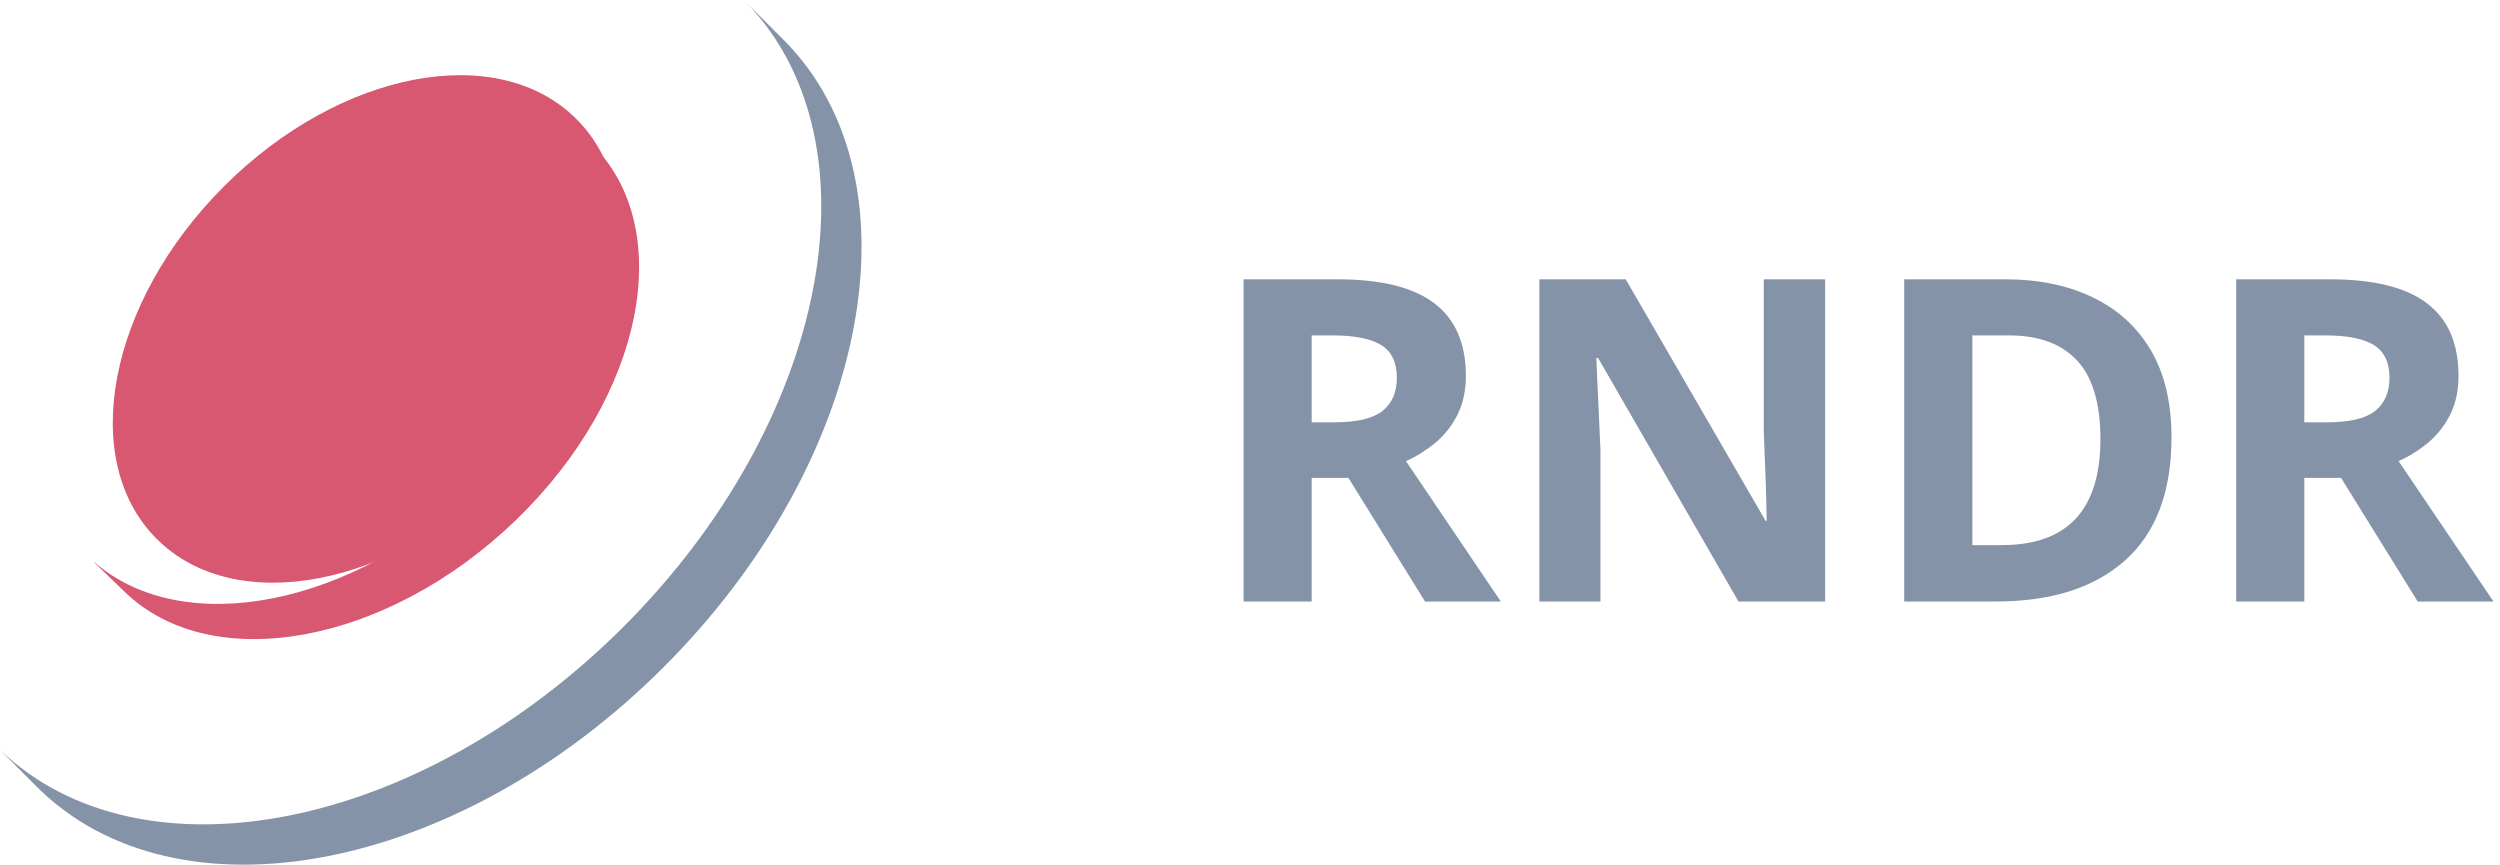
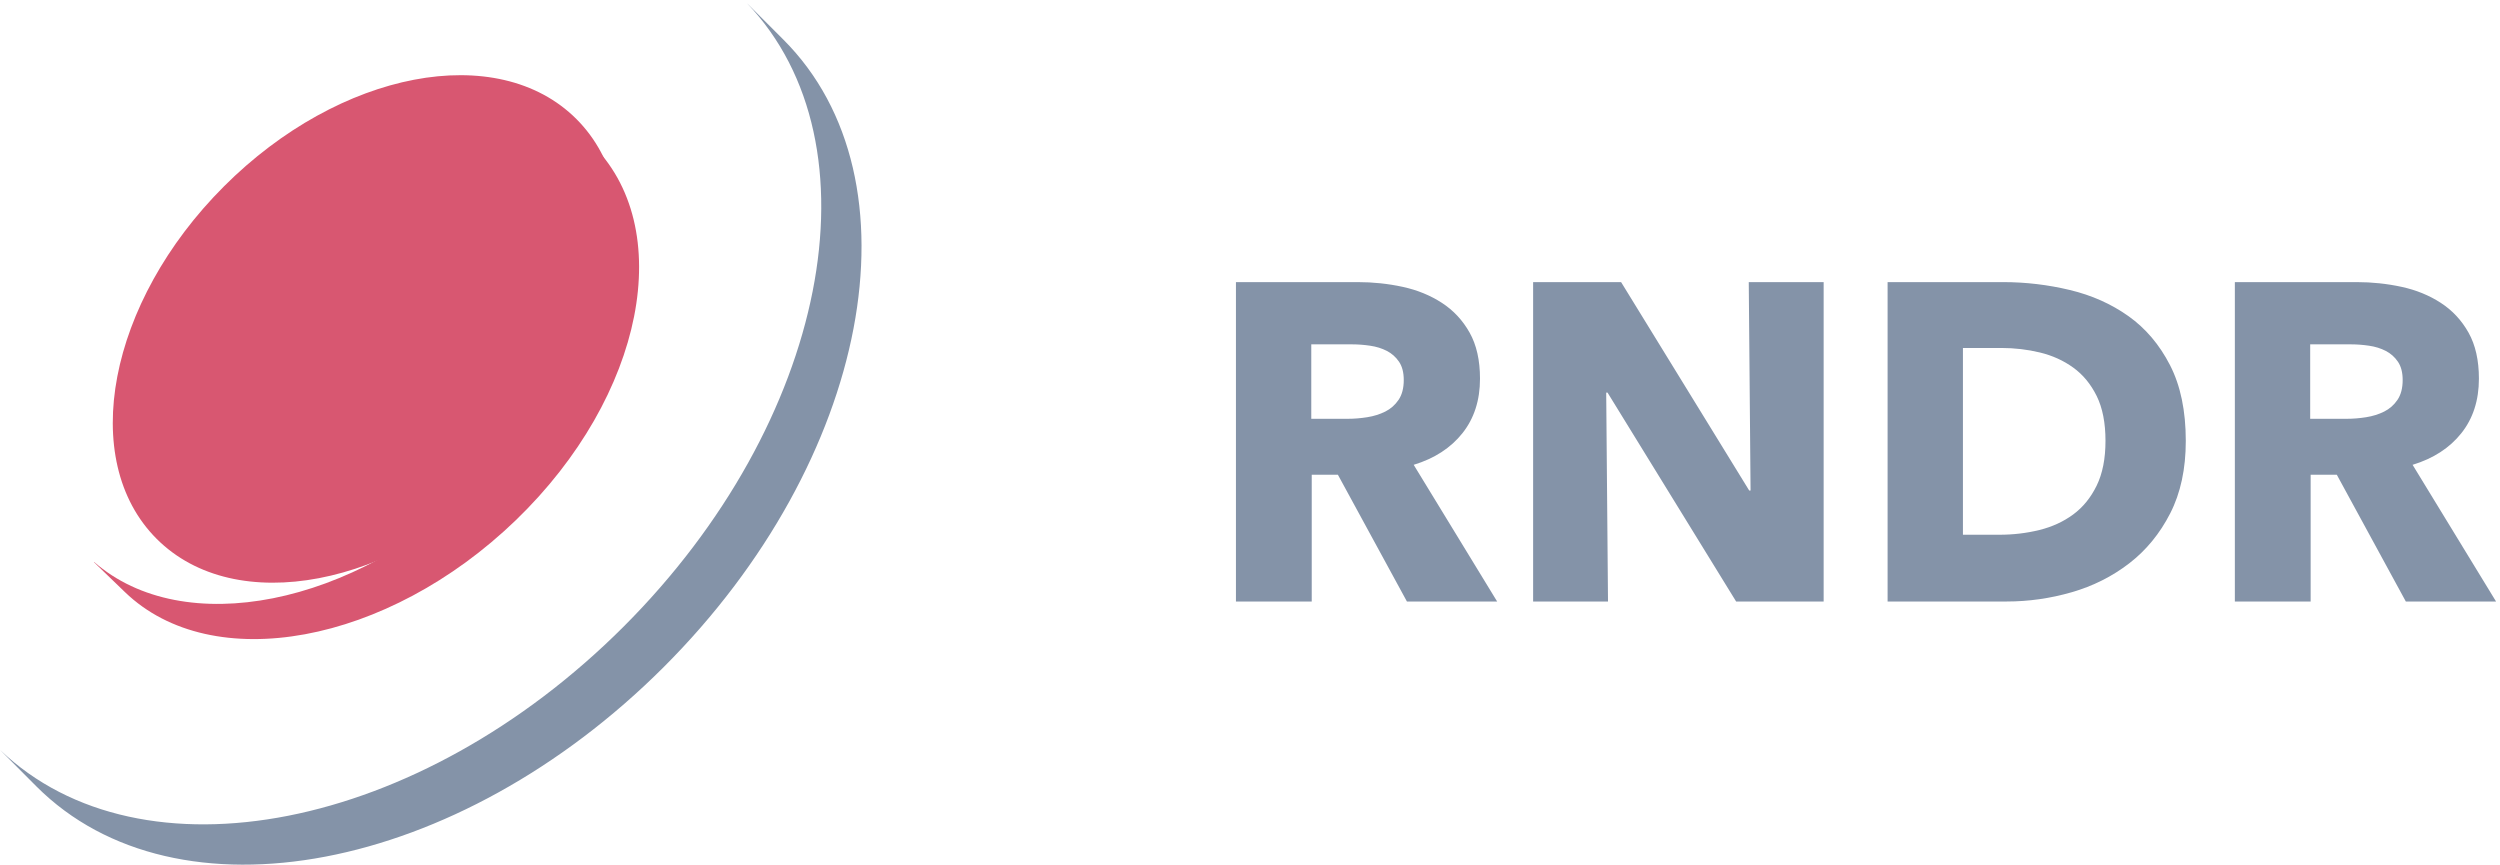
<svg xmlns="http://www.w3.org/2000/svg" width="133" height="46" viewBox="0 0 133 46">
  <g fill="none" fill-rule="evenodd">
-     <text fill="#8493A8" font-family="AvenirNext-Bold, Avenir Next" font-size="24" font-weight="bold" letter-spacing="-.102">
-       <tspan x="64" y="32">RNDR</tspan>
-     </text>
+     <path fill="#8493A8" d="M74.848,32 L71.176,25.256 L69.784,25.256 L69.784,32 L65.752,32 L65.752,15.008 L72.232,15.008 C73.048,15.008 73.844,15.092 74.62,15.26 C75.396,15.428 76.092,15.712 76.708,16.112 C77.324,16.512 77.816,17.04 78.184,17.696 C78.552,18.352 78.736,19.168 78.736,20.144 C78.736,21.296 78.424,22.264 77.8,23.048 C77.176,23.832 76.312,24.392 75.208,24.728 L79.648,32 L74.848,32 Z M74.68,20.216 C74.68,19.816 74.596,19.492 74.428,19.244 C74.26,18.996 74.044,18.804 73.78,18.668 C73.516,18.532 73.22,18.44 72.892,18.392 C72.564,18.344 72.248,18.32 71.944,18.32 L69.76,18.32 L69.76,22.28 L71.704,22.28 C72.04,22.28 72.384,22.252 72.736,22.196 C73.088,22.14 73.408,22.04 73.696,21.896 C73.984,21.752 74.22,21.544 74.404,21.272 C74.588,21 74.68,20.648 74.68,20.216 Z M92.362,32 L85.522,20.888 L85.45,20.888 L85.546,32 L81.562,32 L81.562,15.008 L86.242,15.008 L93.058,26.096 L93.13,26.096 L93.034,15.008 L97.018,15.008 L97.018,32 L92.362,32 Z M116.284,23.456 C116.284,24.944 116.008,26.228 115.456,27.308 C114.904,28.388 114.176,29.276 113.272,29.972 C112.368,30.668 111.348,31.18 110.212,31.508 C109.076,31.836 107.924,32 106.756,32 L100.42,32 L100.42,15.008 L106.564,15.008 C107.764,15.008 108.948,15.148 110.116,15.428 C111.284,15.708 112.324,16.172 113.236,16.82 C114.148,17.468 114.884,18.336 115.444,19.424 C116.004,20.512 116.284,21.856 116.284,23.456 Z M112.012,23.456 C112.012,22.496 111.856,21.7 111.544,21.068 C111.232,20.436 110.816,19.932 110.296,19.556 C109.776,19.18 109.184,18.912 108.52,18.752 C107.856,18.592 107.172,18.512 106.468,18.512 L104.428,18.512 L104.428,28.448 L106.372,28.448 C107.108,28.448 107.816,28.364 108.496,28.196 C109.176,28.028 109.776,27.752 110.296,27.368 C110.816,26.984 111.232,26.472 111.544,25.832 C111.856,25.192 112.012,24.4 112.012,23.456 Z M127.99,32 L124.318,25.256 L122.926,25.256 L122.926,32 L118.894,32 L118.894,15.008 L125.374,15.008 C126.19,15.008 126.986,15.092 127.762,15.26 C128.538,15.428 129.234,15.712 129.85,16.112 C130.466,16.512 130.958,17.04 131.326,17.696 C131.694,18.352 131.878,19.168 131.878,20.144 C131.878,21.296 131.566,22.264 130.942,23.048 C130.318,23.832 129.454,24.392 128.35,24.728 L132.79,32 L127.99,32 Z M127.822,20.216 C127.822,19.816 127.738,19.492 127.57,19.244 C127.402,18.996 127.186,18.804 126.922,18.668 C126.658,18.532 126.362,18.44 126.034,18.392 C125.706,18.344 125.39,18.32 125.086,18.32 L122.902,18.32 L122.902,22.28 L124.846,22.28 C125.182,22.28 125.526,22.252 125.878,22.196 C126.23,22.14 126.55,22.04 126.838,21.896 C127.126,21.752 127.362,21.544 127.546,21.272 C127.73,21 127.822,20.648 127.822,20.216 Z" />
    <path fill="#D85771" d="M27.085,25.085 C20.918,31.252 12.523,32.855 8.334,28.666 C4.145,24.477 5.748,16.081 11.915,9.915 C18.081,3.748 26.477,2.145 30.666,6.334 C34.855,10.523 33.252,18.918 27.085,25.085" />
    <path fill="#8493A8" d="M39.734,0.166 C46.938,7.697 44.046,22.467 33.173,33.34 C22.301,44.212 7.531,47.104 0.004,39.896 L1.94,41.84 C9.401,49.301 24.344,46.454 35.316,35.482 C46.288,24.51 49.134,9.567 41.674,2.106 L39.734,0.166 Z" />
    <path fill="#D85771" d="M31.407,7.587 L29.764,6 L29.753,6.011 C34.041,10.588 32.204,19.339 25.51,25.802 C18.815,32.266 9.752,34.039 5.011,29.899 L5,29.91 L6.643,31.496 C11.293,35.986 20.606,34.273 27.445,27.671 C34.283,21.068 36.057,12.076 31.407,7.587" />
  </g>
</svg>
